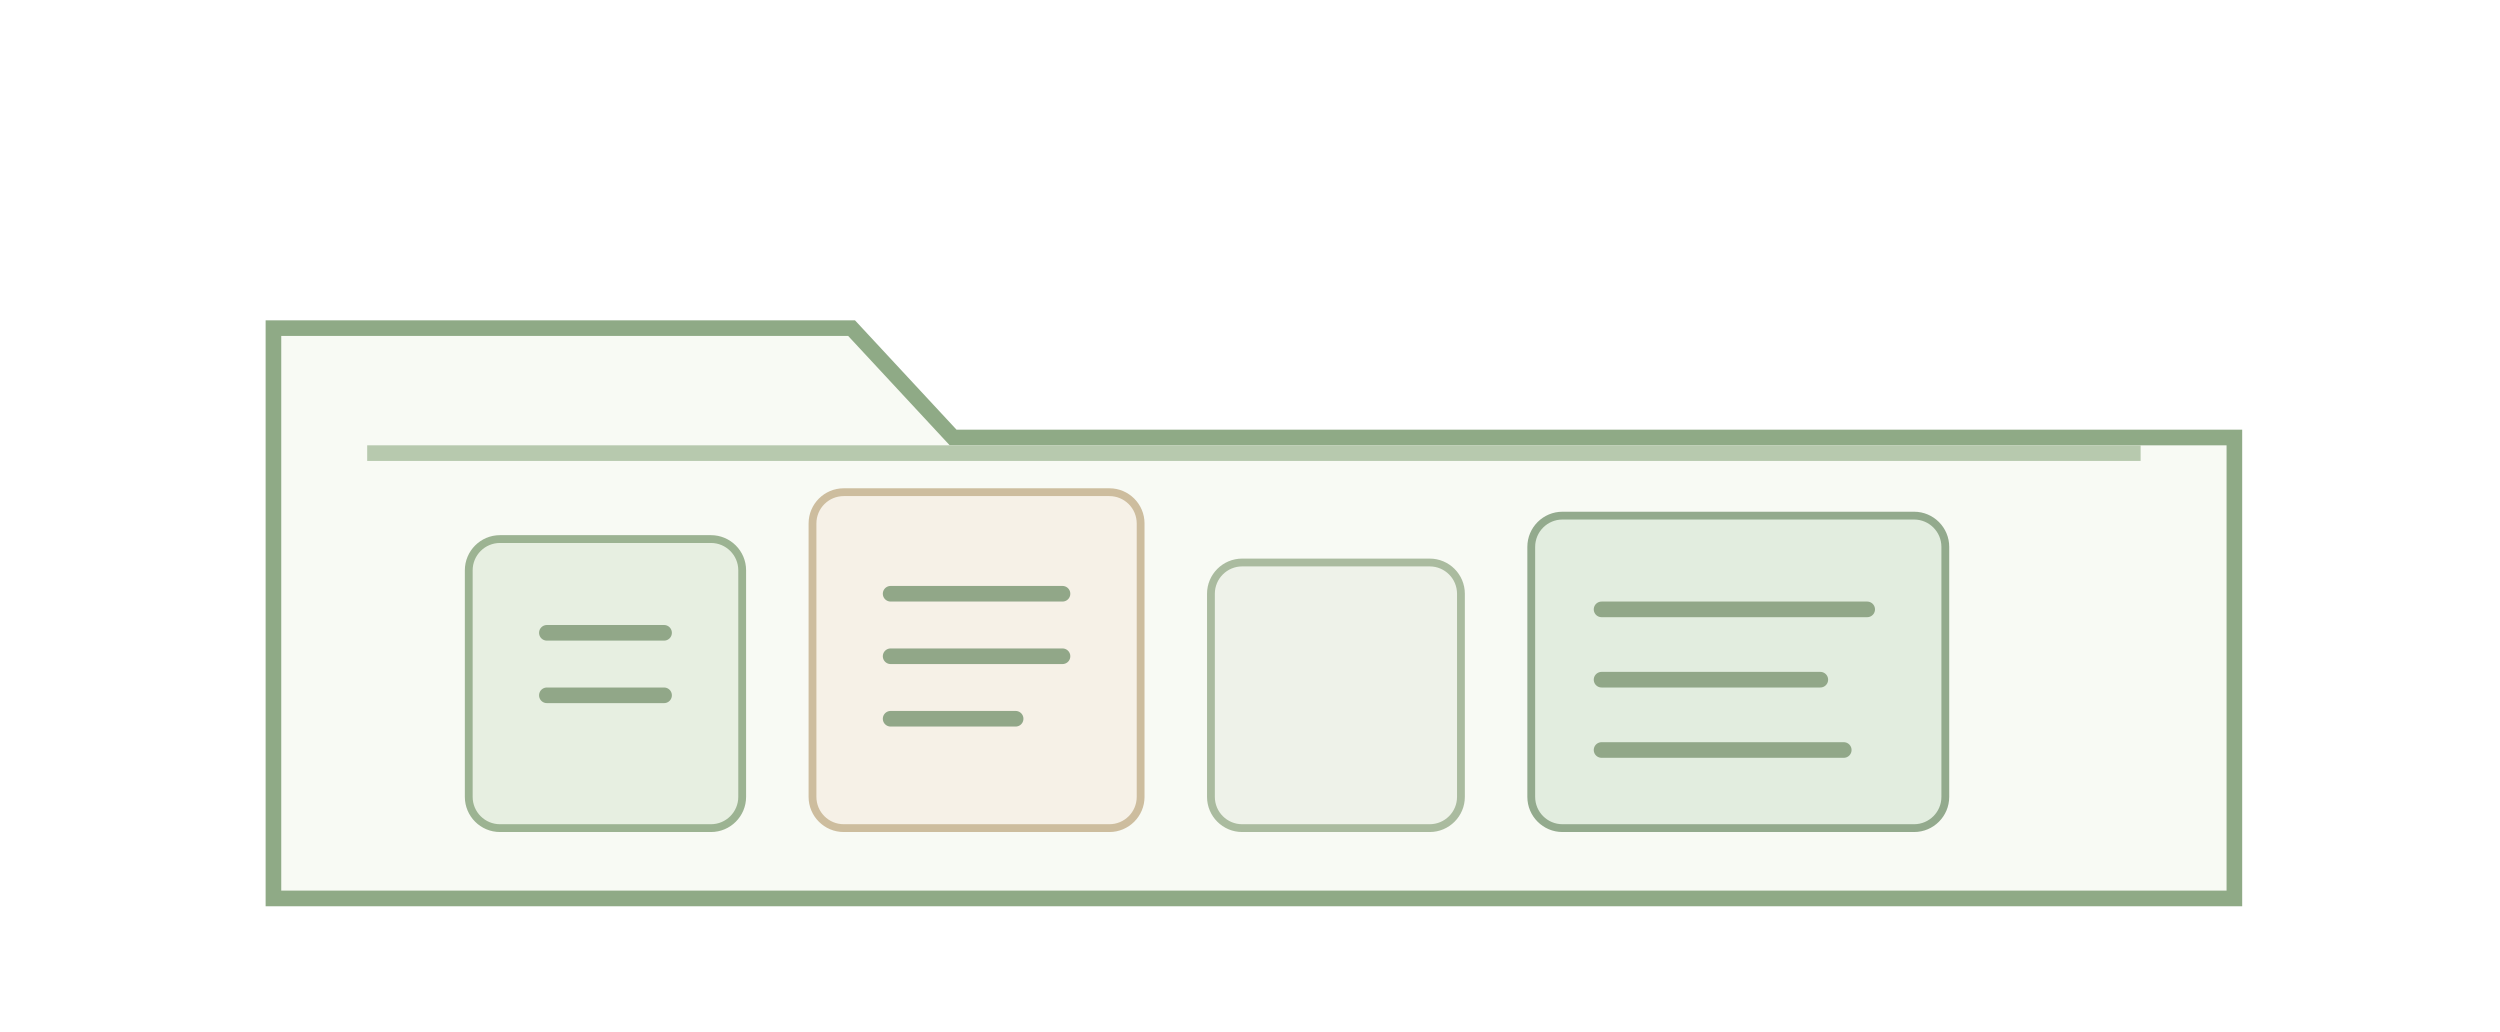
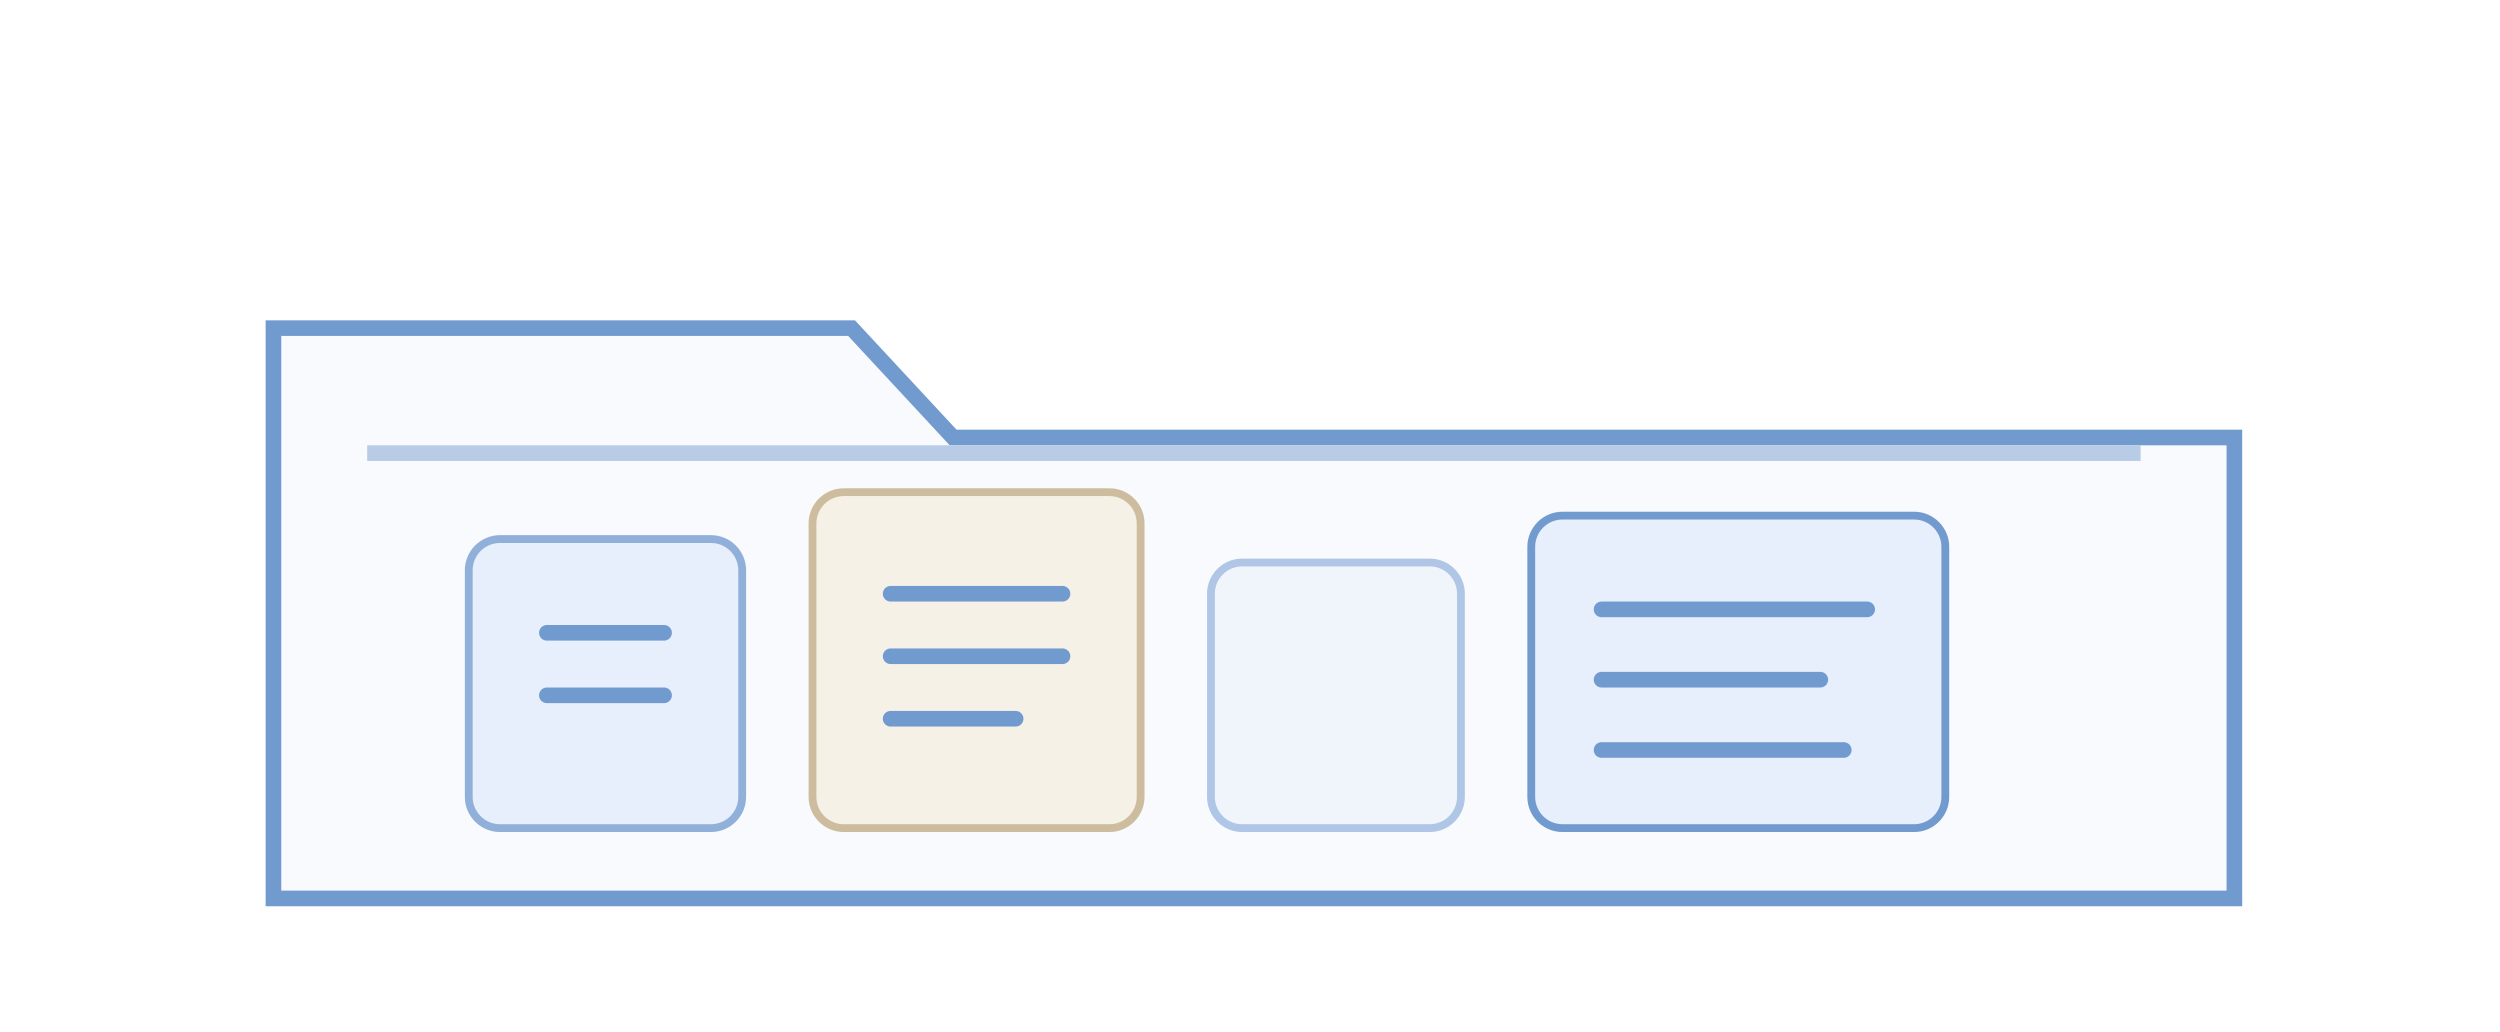
<svg xmlns="http://www.w3.org/2000/svg" viewBox="0 0 320 132" fill="none">
-   <path d="M35 42h74l13 14h164v59H35V42Z" fill="#F8FAF4" stroke="#8FAA86" stroke-width="2" />
-   <path d="M47 58h227" stroke="#B7C9AE" stroke-width="2" />
-   <rect x="60" y="69" width="35" height="37" rx="4" fill="#E7EFE1" stroke="#9CB392" />
+   <path d="M35 42h74l13 14h164v59H35V42Z" fill="#F8FAFD" stroke="#719ACF" stroke-width="2" />
+   <path d="M47 58h227" stroke="#B9CCE6" stroke-width="2" />
+   <rect x="60" y="69" width="35" height="37" rx="4" fill="#E6EFFB" stroke="#91B0D9" />
  <rect x="104" y="63" width="42" height="43" rx="4" fill="#F6F1E7" stroke="#CDBD9E" />
-   <rect x="155" y="72" width="32" height="34" rx="4" fill="#EEF2E9" stroke="#AABB9F" />
-   <rect x="196" y="66" width="53" height="40" rx="4" fill="#E2EDDF" stroke="#93AA8D" />
-   <path d="M70 81h15M70 89h15M114 76h22M114 84h22M114 92h16M205 78h34M205 87h28M205 96h31" stroke="#91A788" stroke-width="2" stroke-linecap="round" />
+   <rect x="155" y="72" width="32" height="34" rx="4" fill="#F0F5FC" stroke="#AFC6E6" />
+   <rect x="196" y="66" width="53" height="40" rx="4" fill="#E6EFFB" stroke="#719ACF" />
+   <path d="M70 81h15M70 89h15M114 76h22M114 84h22M114 92h16M205 78h34M205 87h28M205 96h31" stroke="#719ACF" stroke-width="2" stroke-linecap="round" />
</svg>
